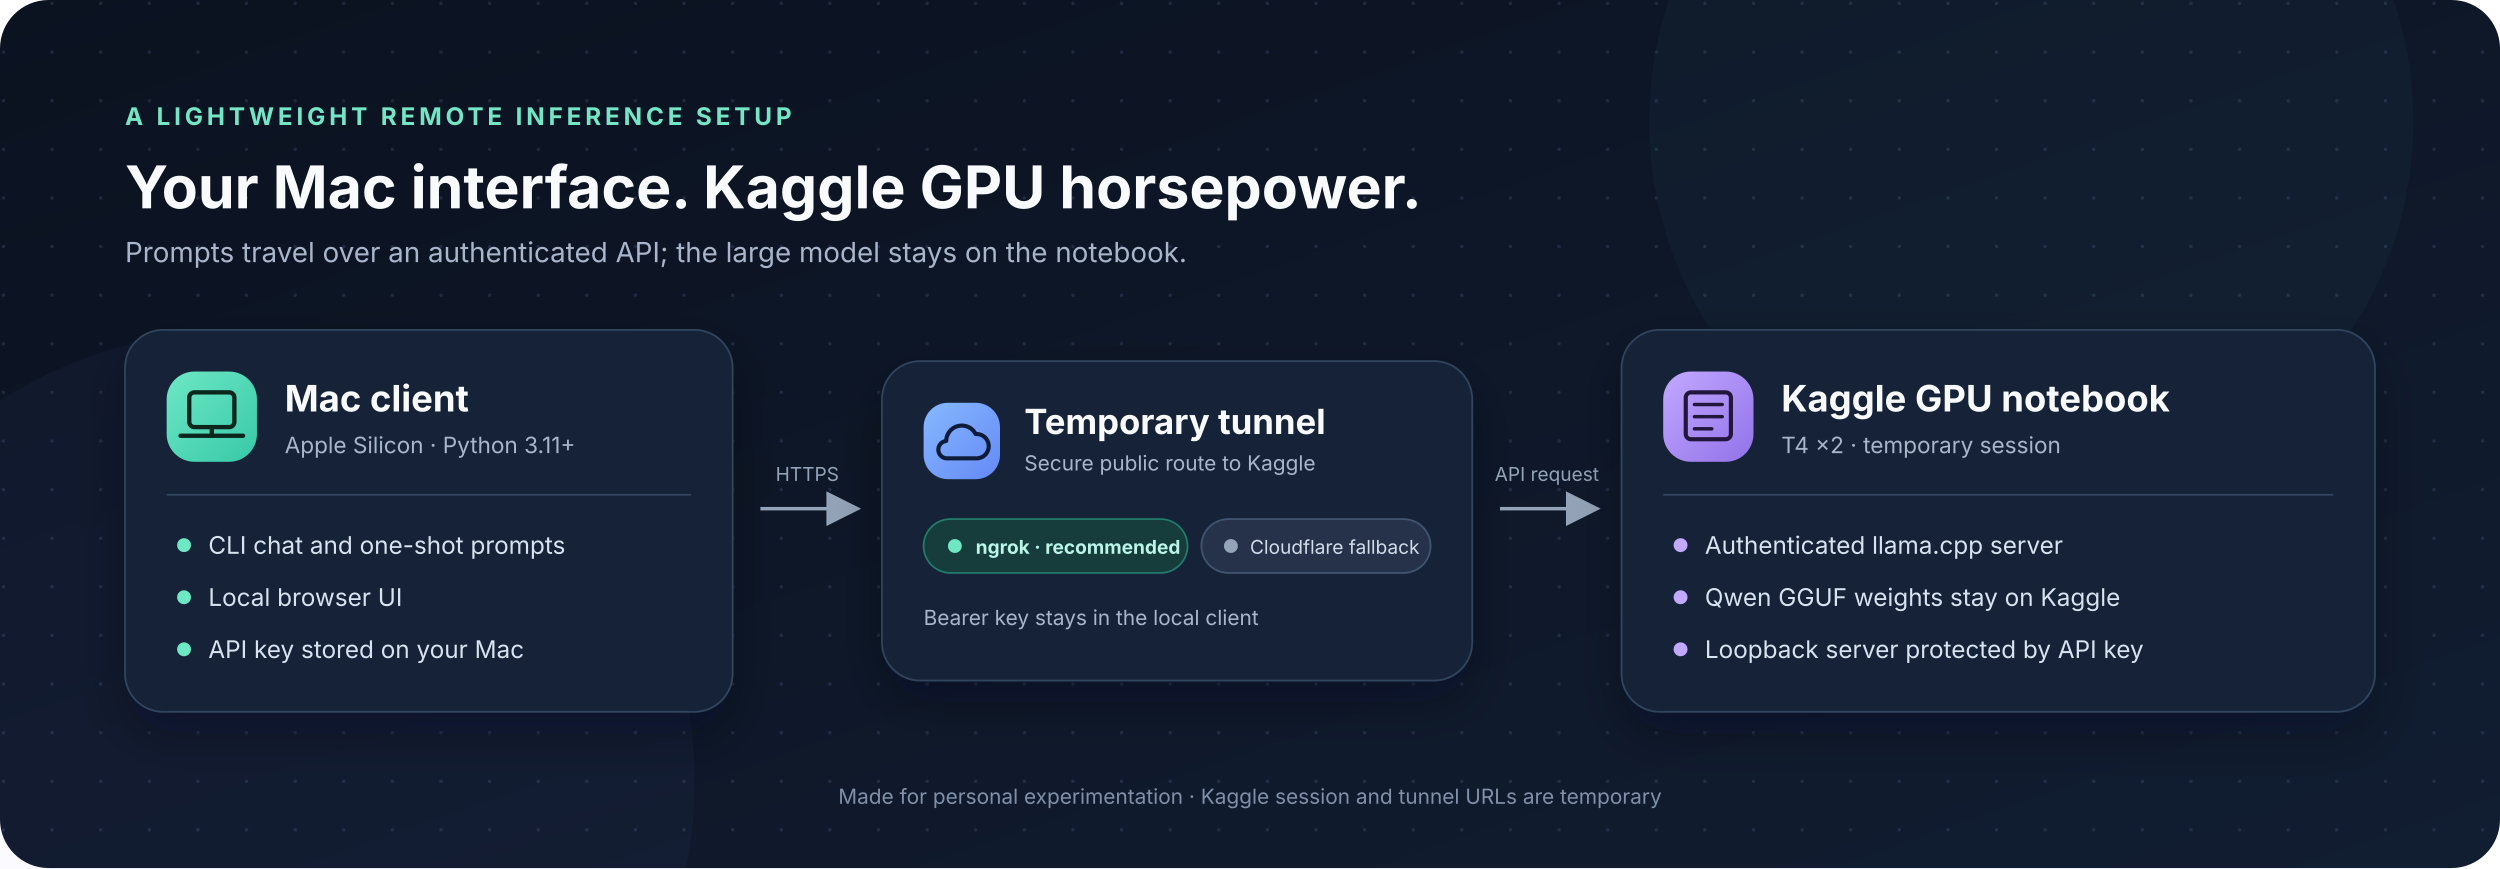
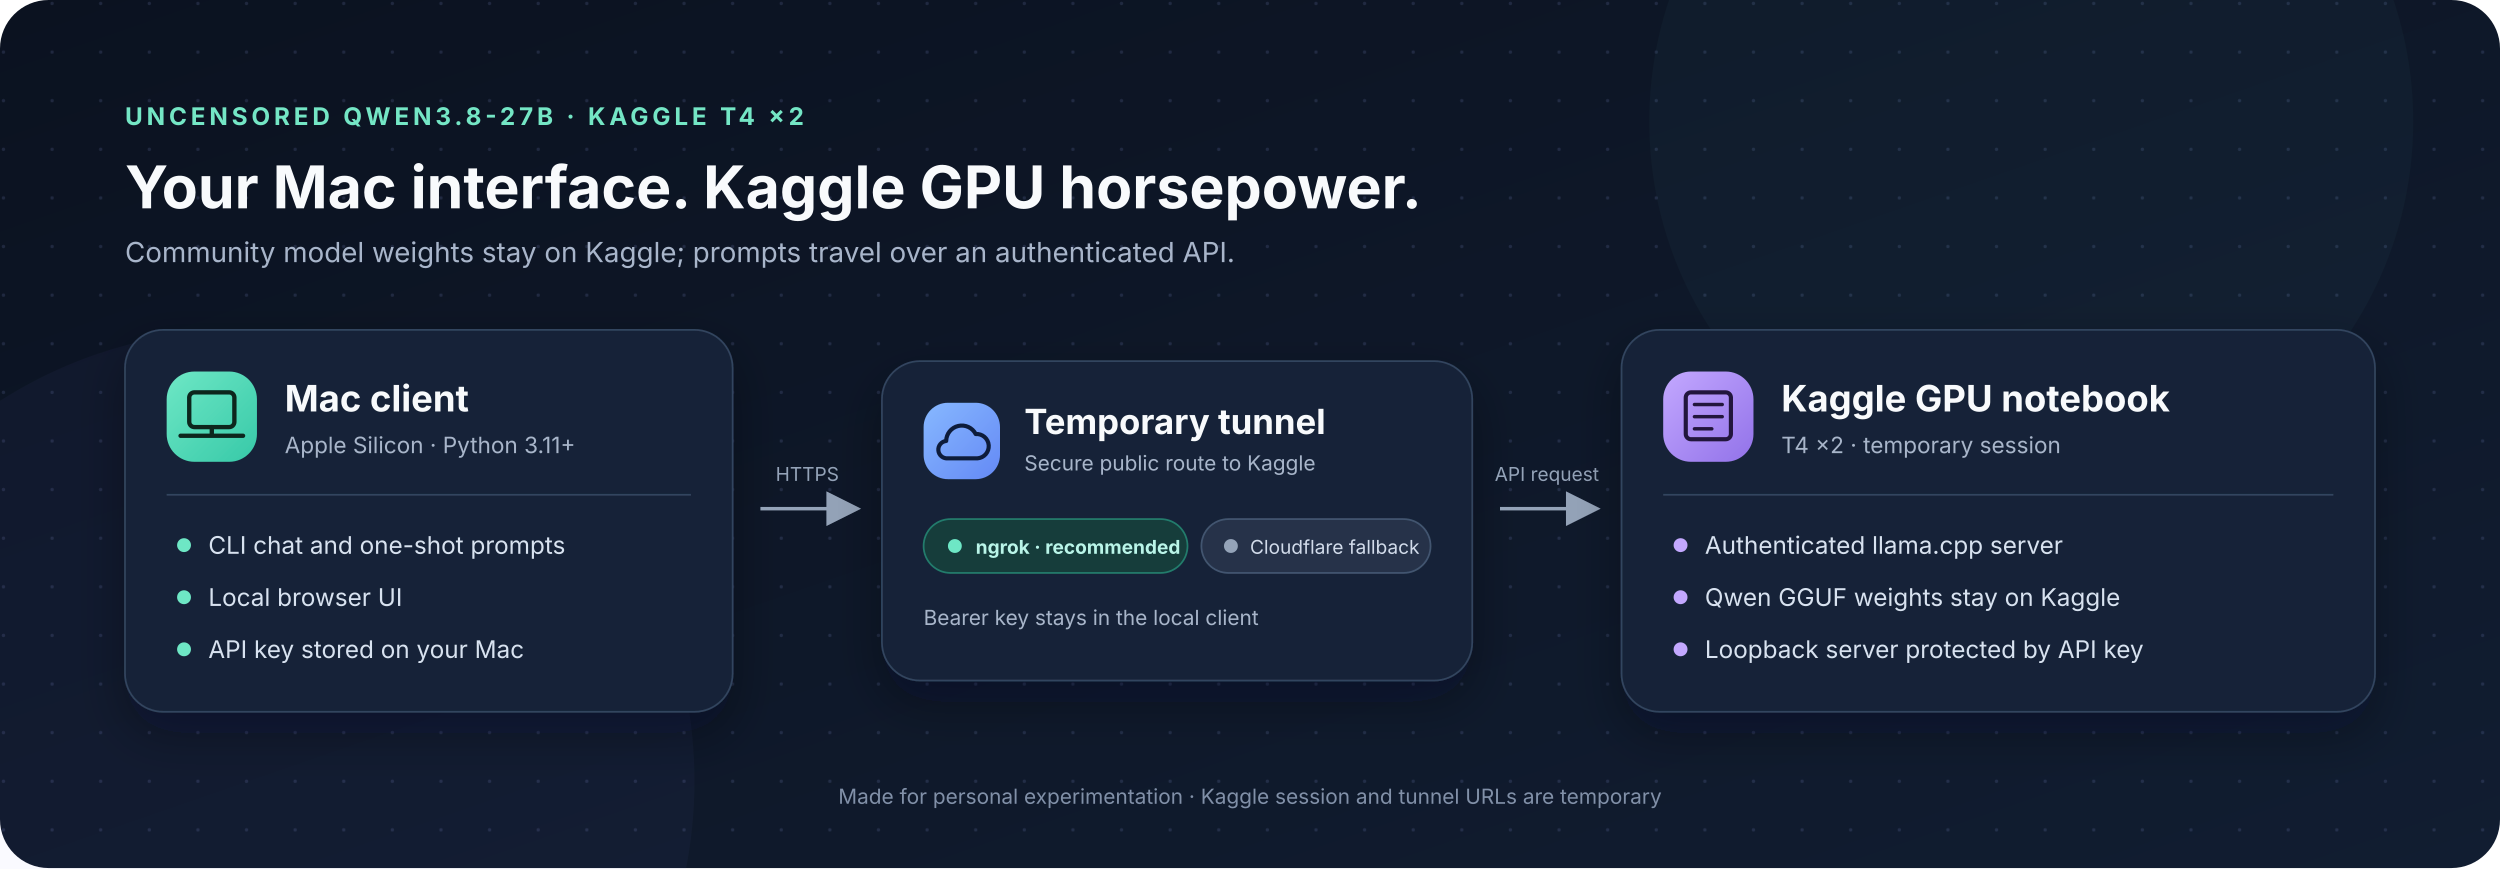
<svg xmlns="http://www.w3.org/2000/svg" width="1440" height="500" viewBox="0 0 1440 500" role="img" aria-labelledby="title desc">
  <defs>
    <linearGradient id="bg" x1="0" y1="0" x2="1" y2="1">
      <stop offset="0" stop-color="#0b1220" />
      <stop offset="1" stop-color="#111d31" />
    </linearGradient>
    <linearGradient id="mint" x1="0" y1="0" x2="1" y2="1">
      <stop offset="0" stop-color="#6ee7c5" />
      <stop offset="1" stop-color="#37c9a8" />
    </linearGradient>
    <linearGradient id="blue" x1="0" y1="0" x2="1" y2="1">
      <stop offset="0" stop-color="#87b8ff" />
      <stop offset="1" stop-color="#6489f5" />
    </linearGradient>
    <linearGradient id="violet" x1="0" y1="0" x2="1" y2="1">
      <stop offset="0" stop-color="#c3a8ff" />
      <stop offset="1" stop-color="#9272e9" />
    </linearGradient>
    <filter id="shadow" x="-20%" y="-20%" width="140%" height="150%">
      <feDropShadow dx="0" dy="12" stdDeviation="14" flood-color="#020617" flood-opacity=".32" />
    </filter>
    <pattern id="dots" width="28" height="28" patternUnits="userSpaceOnUse">
      <circle cx="2" cy="2" r="1" fill="#a5b4fc" opacity=".13" />
    </pattern>
    <marker id="arrow" markerWidth="10" markerHeight="10" refX="8" refY="5" orient="auto">
      <path d="M0 0 10 5 0 10Z" fill="#94a3b8" />
    </marker>
  </defs>
  <rect width="1440" height="500" rx="28" fill="url(#bg)" />
  <rect width="1440" height="500" rx="28" fill="url(#dots)" />
  <circle cx="1170" cy="70" r="220" fill="#5eead4" opacity=".035" />
  <circle cx="140" cy="450" r="260" fill="#818cf8" opacity=".04" />
-   <text x="72" y="72" fill="#74e6c5" font-family="Inter,Segoe UI,Arial,sans-serif" font-size="14" font-weight="700" letter-spacing="2.2">A LIGHTWEIGHT REMOTE INFERENCE SETUP</text>
+   <text x="72" y="72" fill="#74e6c5" font-family="Inter,Segoe UI,Arial,sans-serif" font-size="14" font-weight="700" letter-spacing="2.2">UNCENSORED QWEN3.8-27B · KAGGLE T4 ×2</text>
  <text x="72" y="120" fill="#f8fafc" font-family="Inter,Segoe UI,Arial,sans-serif" font-size="34" font-weight="750">Your Mac interface. Kaggle GPU horsepower.</text>
-   <text x="72" y="151" fill="#a8b5ca" font-family="Inter,Segoe UI,Arial,sans-serif" font-size="16">Prompts travel over an authenticated API; the large model stays on the notebook.</text>
+   <text x="72" y="151" fill="#a8b5ca" font-family="Inter,Segoe UI,Arial,sans-serif" font-size="16">Community model weights stay on Kaggle; prompts travel over an authenticated API.</text>
  <g filter="url(#shadow)">
    <rect x="72" y="190" width="350" height="220" rx="22" fill="#172438" stroke="#33445e" />
    <rect x="96" y="214" width="52" height="52" rx="16" fill="url(#mint)" />
    <rect x="109" y="226" width="26" height="20" rx="3" fill="none" stroke="#09251f" stroke-width="2.5" />
    <path d="M104 251h36m-18-5v5" fill="none" stroke="#09251f" stroke-width="2.5" stroke-linecap="round" />
    <text x="164" y="237" fill="#f8fafc" font-family="Inter,Segoe UI,Arial,sans-serif" font-size="21" font-weight="700">Mac client</text>
    <text x="164" y="261" fill="#a8b5ca" font-family="Inter,Segoe UI,Arial,sans-serif" font-size="13">Apple Silicon · Python 3.11+</text>
    <path d="M96 285h302" stroke="#33445e" />
    <circle cx="106" cy="314" r="4" fill="#6ee7c5" />
    <text x="120" y="319" fill="#d8e2f0" font-family="Inter,Segoe UI,Arial,sans-serif" font-size="14">CLI chat and one-shot prompts</text>
    <circle cx="106" cy="344" r="4" fill="#6ee7c5" />
    <text x="120" y="349" fill="#d8e2f0" font-family="Inter,Segoe UI,Arial,sans-serif" font-size="14">Local browser UI</text>
    <circle cx="106" cy="374" r="4" fill="#6ee7c5" />
    <text x="120" y="379" fill="#d8e2f0" font-family="Inter,Segoe UI,Arial,sans-serif" font-size="14">API key stored on your Mac</text>
  </g>
  <path d="M438 293h54" stroke="#94a3b8" stroke-width="2" marker-end="url(#arrow)" />
  <text x="465" y="277" text-anchor="middle" fill="#94a3b8" font-family="Inter,Segoe UI,Arial,sans-serif" font-size="11">HTTPS</text>
  <g filter="url(#shadow)">
    <rect x="508" y="208" width="340" height="184" rx="22" fill="#172438" stroke="#33445e" />
    <rect x="532" y="232" width="44" height="44" rx="14" fill="url(#blue)" />
    <path d="M545 254a9 9 0 0 1 17-4 7 7 0 0 1 1 14h-17a5 5 0 0 1-1-10Z" fill="none" stroke="#101d3b" stroke-width="2.4" stroke-linejoin="round" />
    <text x="590" y="250" fill="#f8fafc" font-family="Inter,Segoe UI,Arial,sans-serif" font-size="20" font-weight="700">Temporary tunnel</text>
    <text x="590" y="271" fill="#a8b5ca" font-family="Inter,Segoe UI,Arial,sans-serif" font-size="12">Secure public route to Kaggle</text>
    <rect x="532" y="299" width="152" height="31" rx="15.5" fill="#123c3b" stroke="#247c6c" />
    <circle cx="550" cy="314.5" r="4" fill="#6ee7c5" />
    <text x="562" y="319" fill="#baf5e8" font-family="Inter,Segoe UI,Arial,sans-serif" font-size="11" font-weight="700">ngrok · recommended</text>
    <rect x="692" y="299" width="132" height="31" rx="15.5" fill="#25334a" stroke="#435570" />
    <circle cx="709" cy="314.5" r="4" fill="#94a3b8" />
    <text x="720" y="319" fill="#d2dbea" font-family="Inter,Segoe UI,Arial,sans-serif" font-size="11">Cloudflare fallback</text>
    <text x="532" y="360" fill="#a8b5ca" font-family="Inter,Segoe UI,Arial,sans-serif" font-size="12">Bearer key stays in the local client</text>
  </g>
  <path d="M864 293h54" stroke="#94a3b8" stroke-width="2" marker-end="url(#arrow)" />
  <text x="891" y="277" text-anchor="middle" fill="#94a3b8" font-family="Inter,Segoe UI,Arial,sans-serif" font-size="11">API request</text>
  <g filter="url(#shadow)">
    <rect x="934" y="190" width="434" height="220" rx="22" fill="#172438" stroke="#33445e" />
    <rect x="958" y="214" width="52" height="52" rx="16" fill="url(#violet)" />
    <rect x="971" y="226" width="26" height="27" rx="3" fill="none" stroke="#24163c" stroke-width="2.4" />
    <path d="M976 233h16m-16 7h16m-16 7h10" stroke="#24163c" stroke-width="2" stroke-linecap="round" />
    <text x="1026" y="237" fill="#f8fafc" font-family="Inter,Segoe UI,Arial,sans-serif" font-size="21" font-weight="700">Kaggle GPU notebook</text>
    <text x="1026" y="261" fill="#a8b5ca" font-family="Inter,Segoe UI,Arial,sans-serif" font-size="13">T4 ×2 · temporary session</text>
    <path d="M958 285h386" stroke="#33445e" />
    <circle cx="968" cy="314" r="4" fill="#c3a8ff" />
    <text x="982" y="319" fill="#d8e2f0" font-family="Inter,Segoe UI,Arial,sans-serif" font-size="14">Authenticated llama.cpp server</text>
    <circle cx="968" cy="344" r="4" fill="#c3a8ff" />
    <text x="982" y="349" fill="#d8e2f0" font-family="Inter,Segoe UI,Arial,sans-serif" font-size="14">Qwen GGUF weights stay on Kaggle</text>
    <circle cx="968" cy="374" r="4" fill="#c3a8ff" />
    <text x="982" y="379" fill="#d8e2f0" font-family="Inter,Segoe UI,Arial,sans-serif" font-size="14">Loopback server protected by API key</text>
  </g>
  <text x="720" y="463" text-anchor="middle" fill="#8190a8" font-family="Inter,Segoe UI,Arial,sans-serif" font-size="12">Made for personal experimentation · Kaggle session and tunnel URLs are temporary</text>
</svg>
